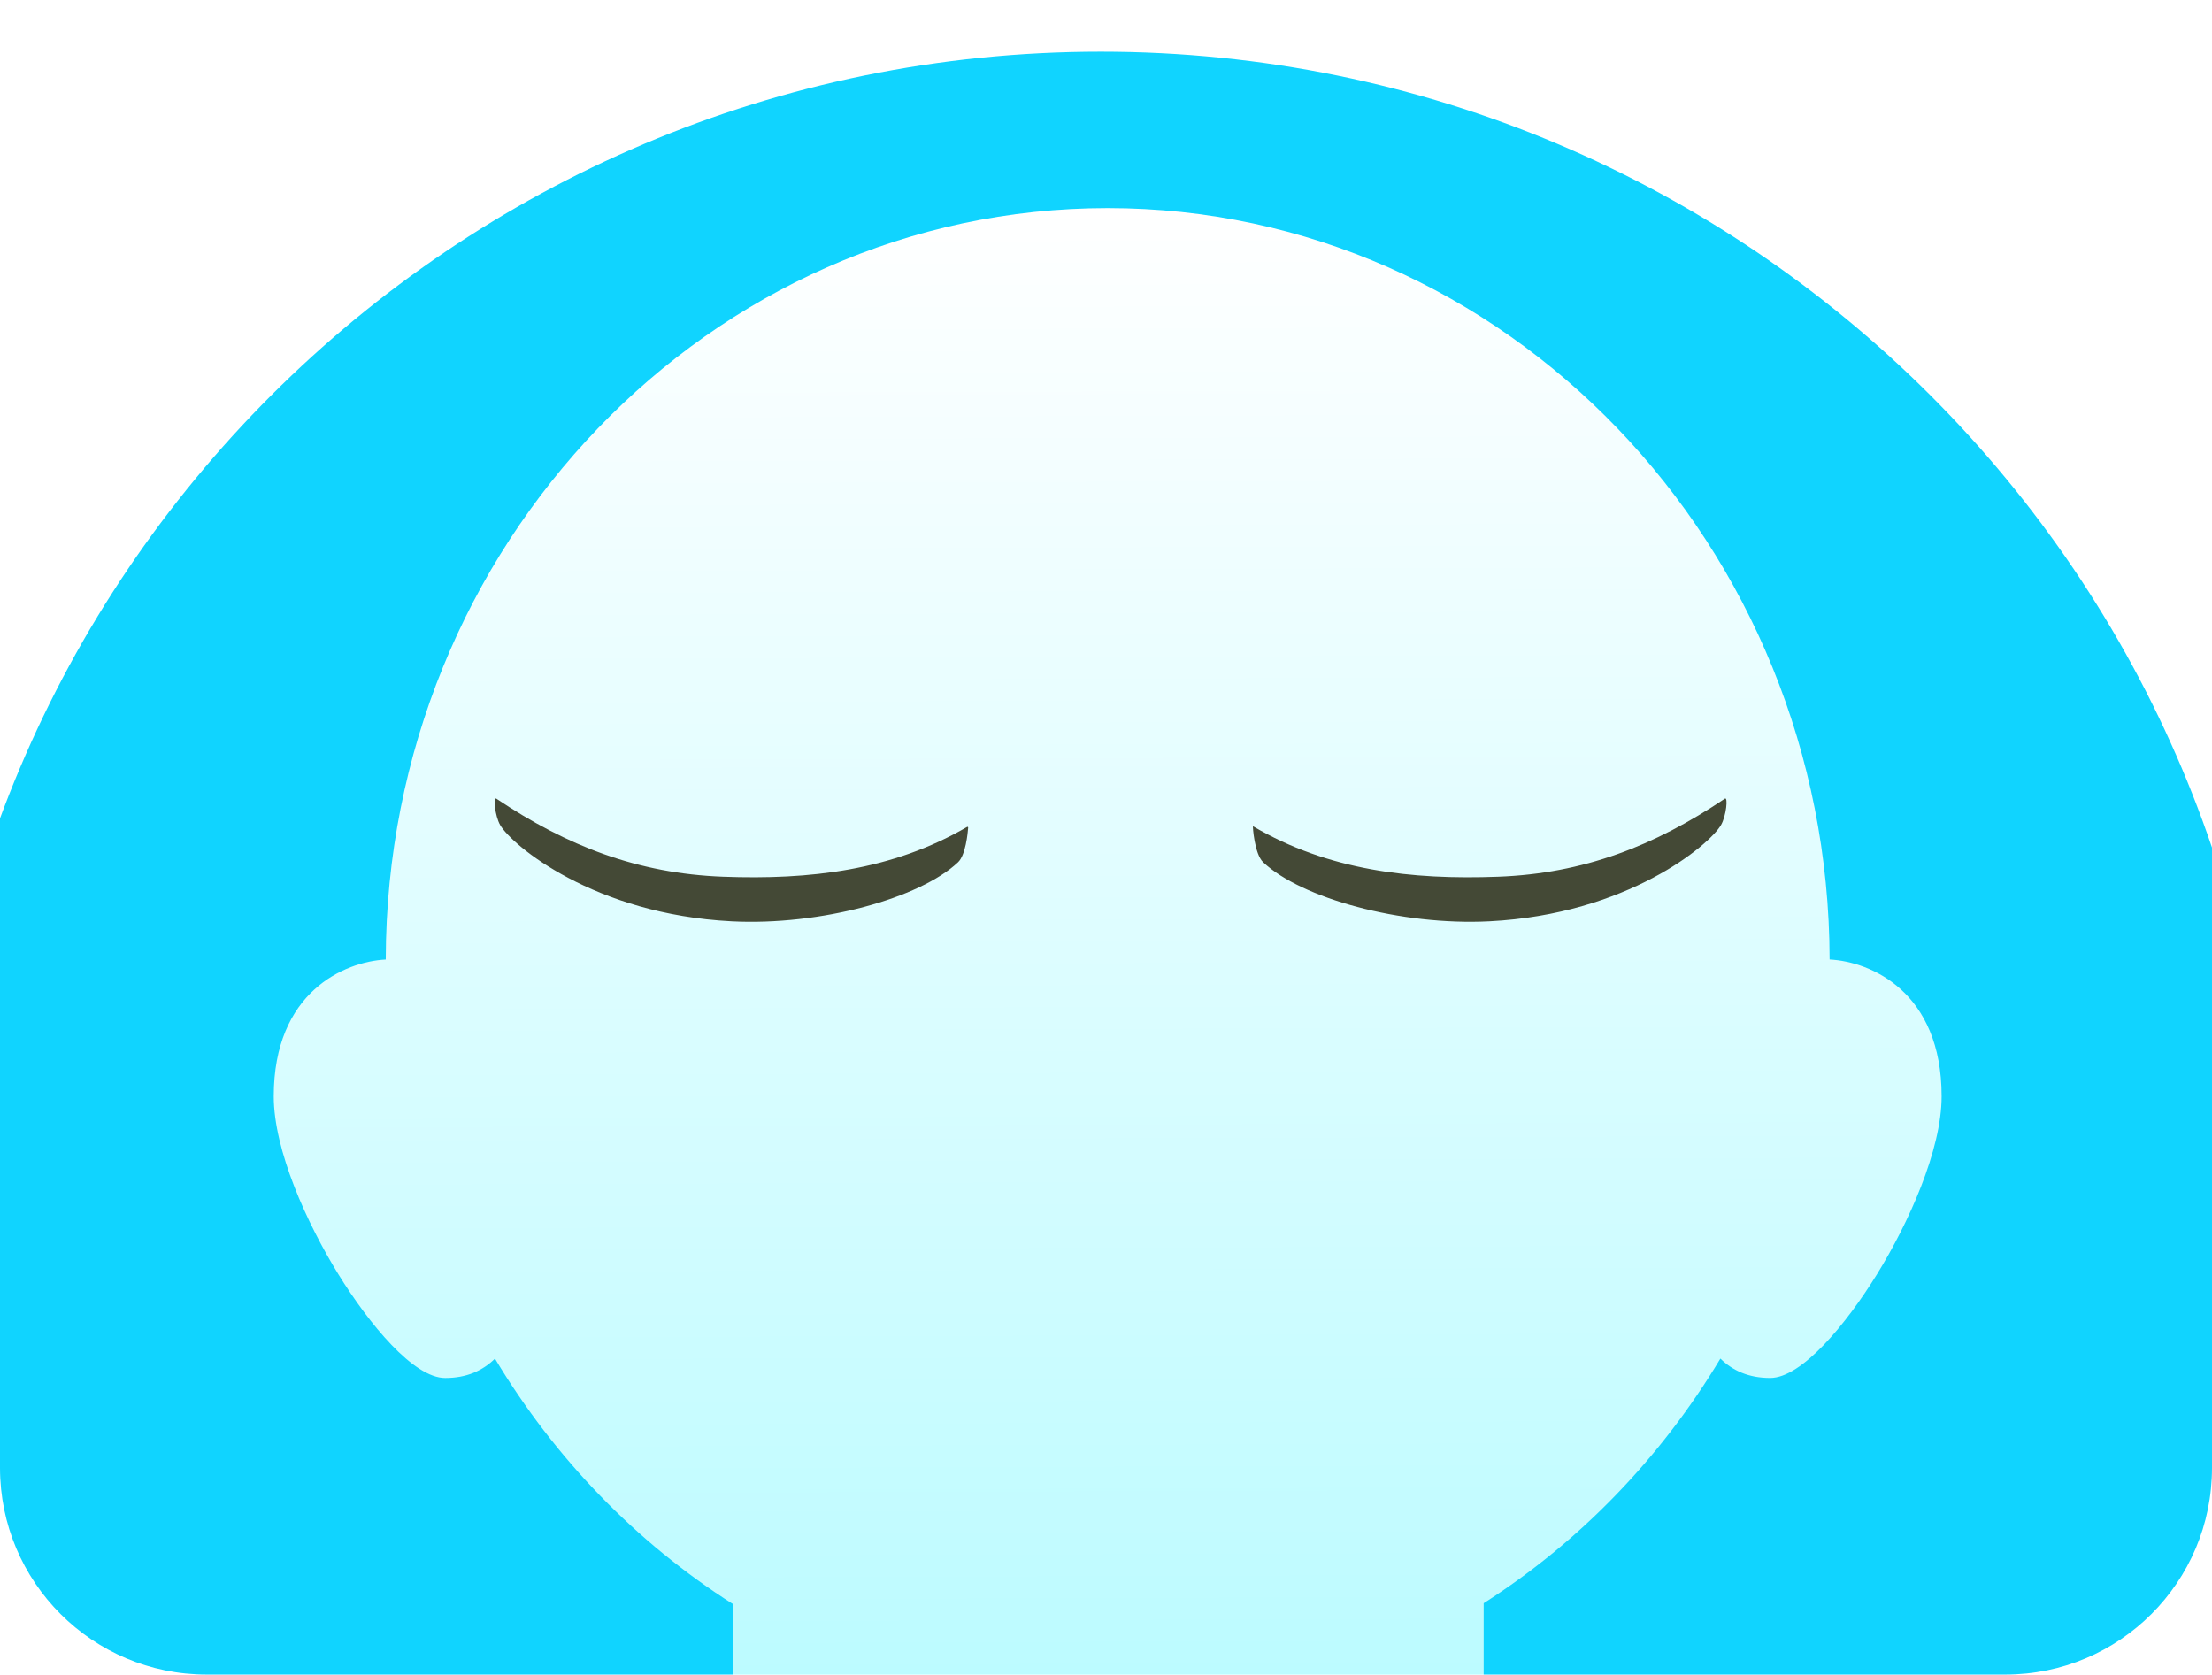
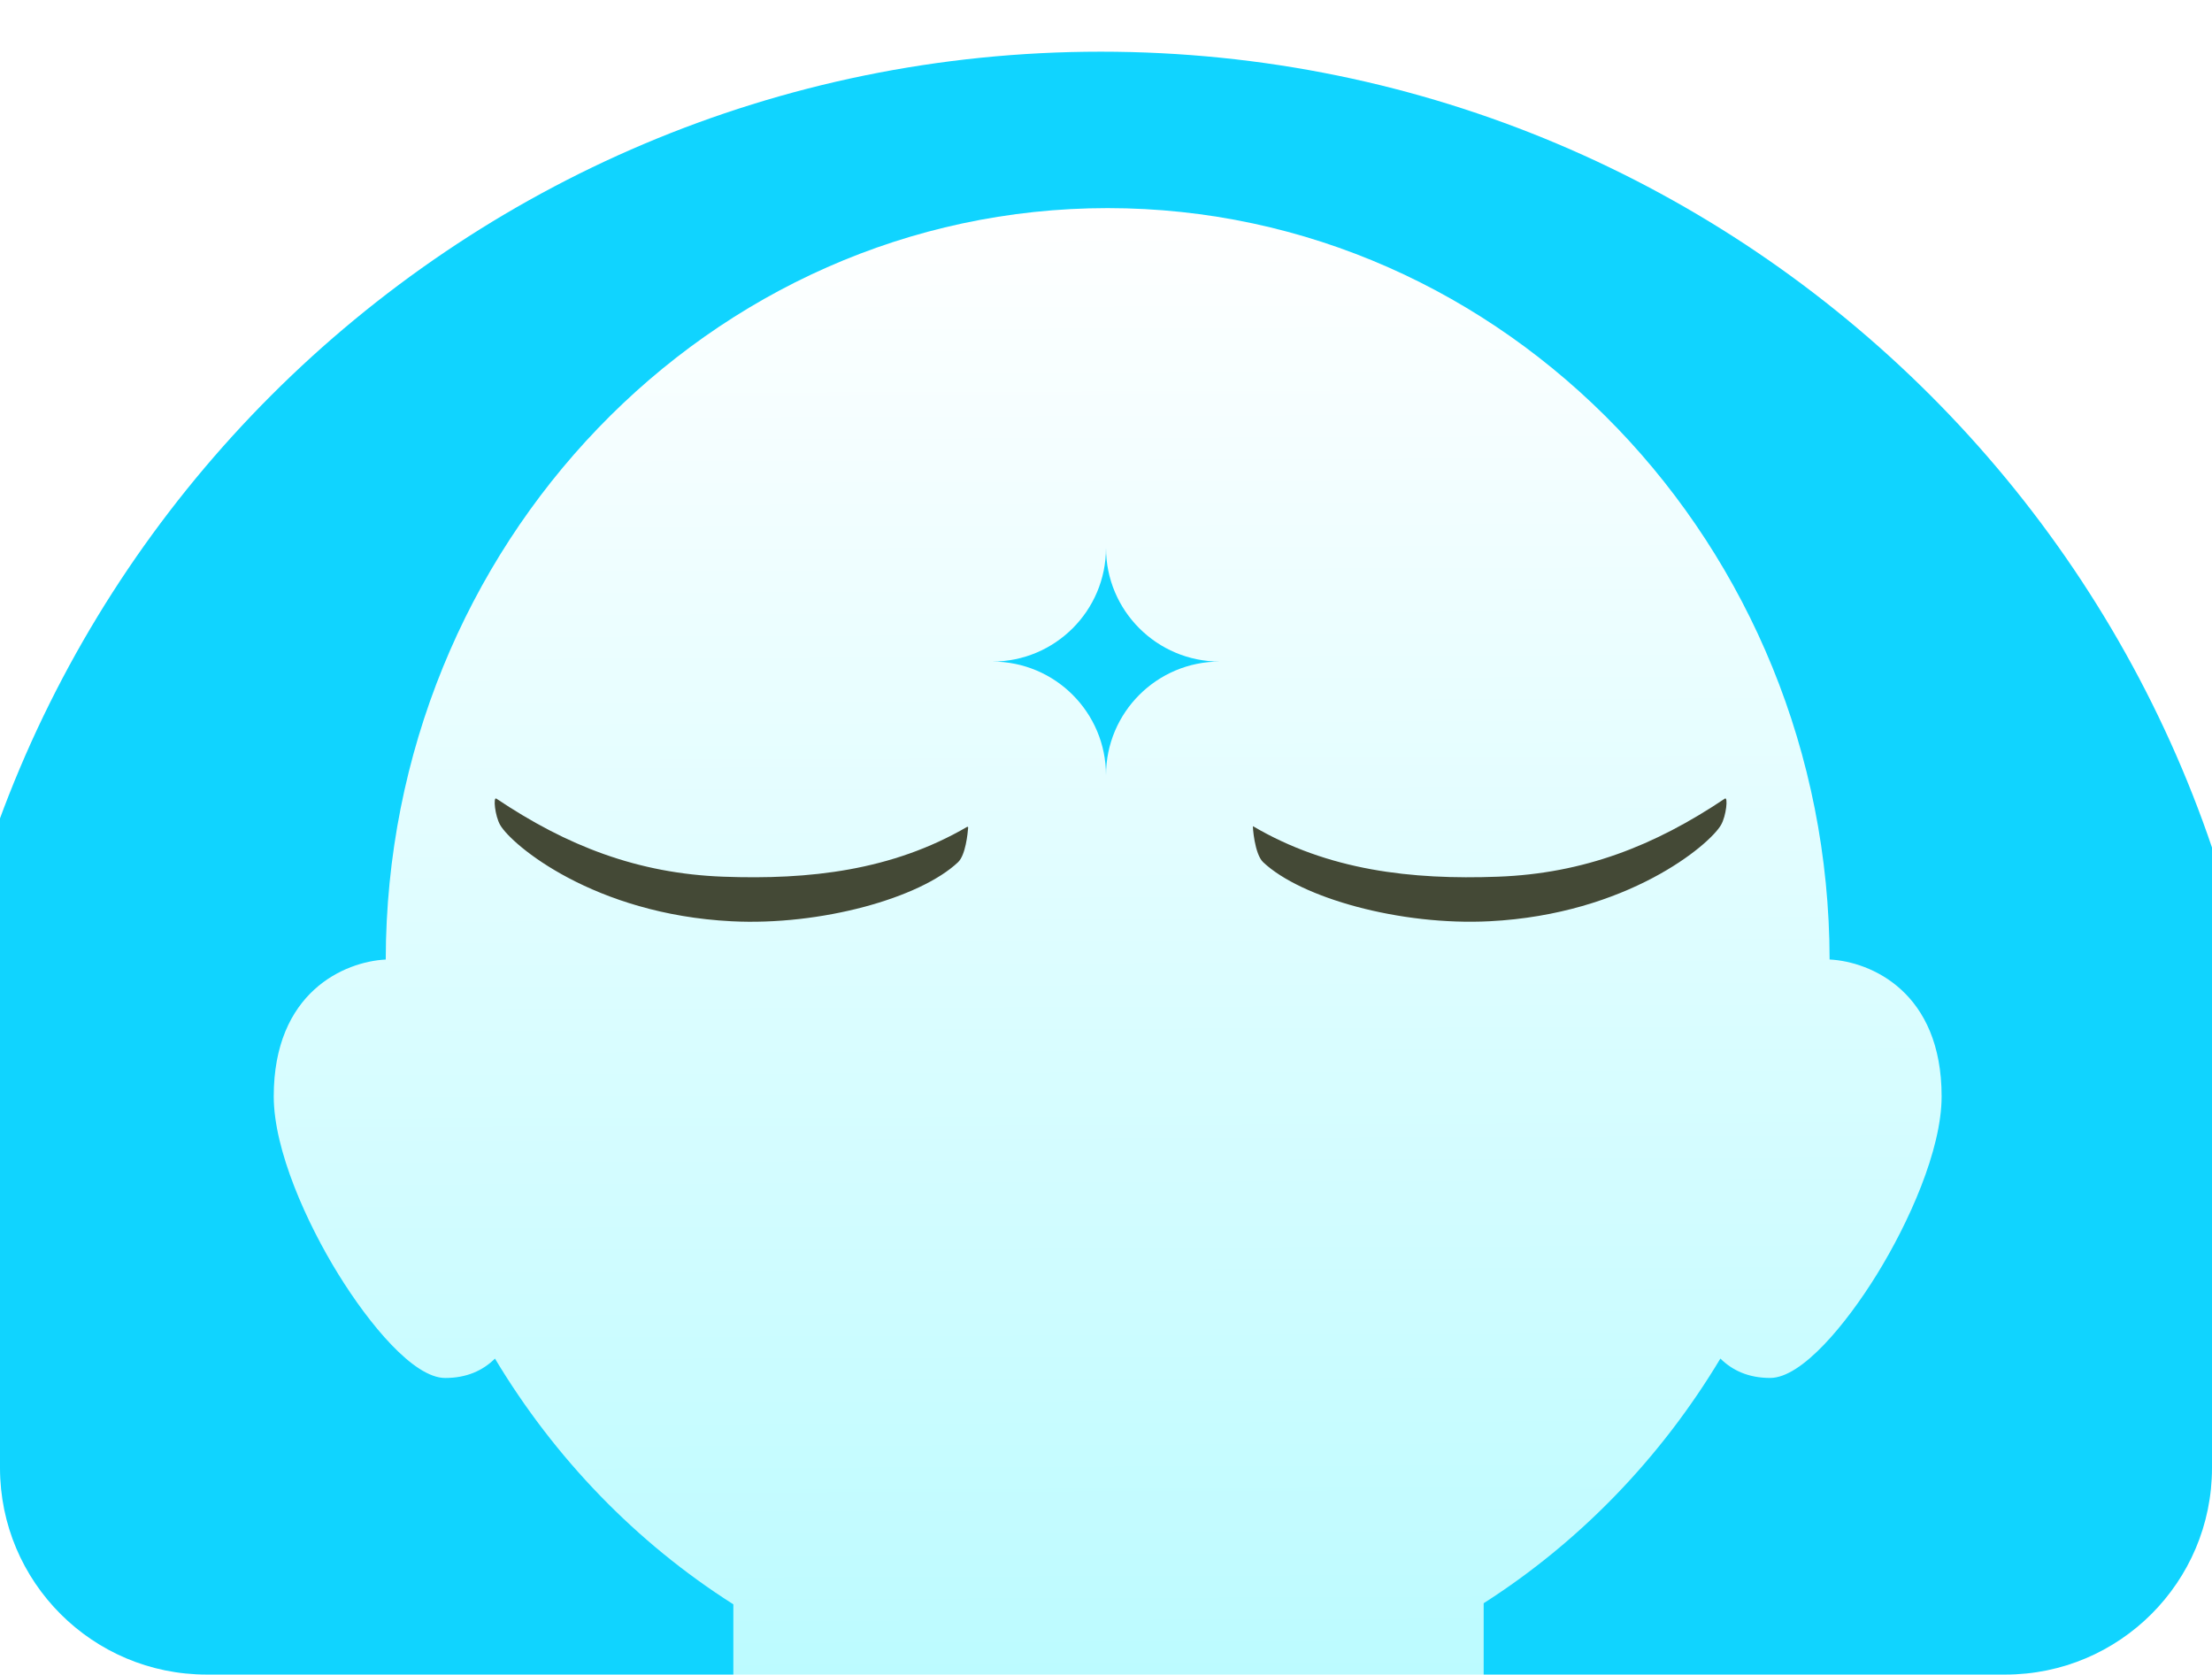
<svg xmlns="http://www.w3.org/2000/svg" width="214" height="162" viewBox="0 0 214 162" fill="none">
-   <g id="Mask group">
-     <mask id="mask0_432_3164" style="mask-type:alpha" maskUnits="userSpaceOnUse" x="0" y="0" width="214" height="162">
-       <rect id="Rectangle 651" width="214" height="162" rx="20" fill="#FBF5EF" />
+   <mask id="mask0_461_2963" style="mask-type:alpha" maskUnits="userSpaceOnUse" x="0" y="0" width="214" height="162">
+     <rect width="214" height="162" rx="20" fill="#FBF5EF" />
+   </mask>
+   <g mask="url(#mask0_461_2963)">
+     <circle cx="106.5" cy="118.5" r="113.5" fill="#10D4FF" />
+     <mask id="mask1_461_2963" style="mask-type:alpha" maskUnits="userSpaceOnUse" x="-7" y="5" width="227" height="227">
+       <circle cx="106.5" cy="118.5" r="113.5" fill="#612C1B" />
    </mask>
-     <g mask="url(#mask0_432_3164)">
-       <g id="Group 39472">
-         <circle id="Ellipse 144" cx="106.5" cy="118.5" r="113.5" fill="#10D4FF" />
-         <g id="Mask group_2">
-           <mask id="mask1_432_3164" style="mask-type:alpha" maskUnits="userSpaceOnUse" x="-7" y="5" width="227" height="227">
-             <circle id="Ellipse 144_2" cx="106.5" cy="118.5" r="113.5" fill="#612C1B" />
-           </mask>
-           <g mask="url(#mask1_432_3164)">
-             <path id="Vector" d="M167.088 197.098C162.524 189.286 157.324 185.804 150.225 185.804H143.537V155.098C152.817 149.171 160.673 141.047 166.438 131.429C167.634 132.607 169.2 133.304 171.255 133.304C174.309 133.304 178.602 128.112 181.599 123.254C184.615 118.365 187.842 111.282 187.842 106.058C187.842 95.965 180.997 93.026 177.005 92.823C176.936 52.73 145.631 20.133 107.16 20.133C68.69 20.133 37.388 52.73 37.319 92.826C33.327 93.03 26.483 95.968 26.483 106.062C26.483 111.288 29.706 118.372 32.725 123.257C35.725 128.115 40.015 133.307 43.069 133.307C45.124 133.307 46.691 132.607 47.886 131.432C53.683 141.106 61.598 149.268 70.947 155.204V177.198C70.947 181.659 67.303 185.288 62.822 185.288H55.5C47.114 185.288 39.494 188.242 34.046 193.61C28.231 199.336 25.158 207.389 25.158 216.895V267.941H184.204L171.836 209.633C170.86 205.038 169.262 200.821 167.088 197.098Z" fill="url(#paint0_linear_432_3164)" />
-           </g>
-         </g>
-         <g id="Group 39471">
-           <g id="Group">
-             <path id="Vector_2" d="M166.87 77.264C160.055 81.835 153.218 84.507 144.926 84.816C136.556 85.129 128.515 84.219 121.217 79.93C121.183 79.912 121.359 82.612 122.201 83.411C125.883 86.891 135.507 89.566 144.109 89.127C157.436 88.445 165.384 81.748 166.502 79.806C167.007 78.933 167.199 77.041 166.87 77.264Z" fill="#444936" />
-             <path id="Vector_3" d="M69.965 84.816C61.676 84.506 54.836 81.834 48.021 77.264C47.693 77.044 47.885 78.936 48.386 79.809C49.504 81.75 57.453 88.448 70.78 89.129C79.382 89.569 89.005 86.894 92.687 83.413C93.421 82.72 93.622 80.611 93.665 80.063C93.668 80.007 93.61 79.97 93.56 79.998C86.293 84.228 78.292 85.126 69.965 84.816Z" fill="#444936" />
-           </g>
-         </g>
-       </g>
+     <g mask="url(#mask1_461_2963)">
+       <path d="M167.088 197.098C162.524 189.286 157.324 185.804 150.225 185.804H143.537V155.098C152.817 149.171 160.673 141.047 166.438 131.429C167.634 132.607 169.2 133.304 171.255 133.304C174.309 133.304 178.602 128.112 181.599 123.254C184.615 118.365 187.842 111.282 187.842 106.058C187.842 95.965 180.997 93.026 177.005 92.823C176.936 52.73 145.631 20.133 107.16 20.133C68.69 20.133 37.388 52.73 37.319 92.826C33.327 93.03 26.483 95.968 26.483 106.062C26.483 111.288 29.706 118.372 32.725 123.257C35.725 128.115 40.015 133.307 43.069 133.307C45.124 133.307 46.691 132.607 47.886 131.432C53.683 141.106 61.598 149.268 70.947 155.204V177.198C70.947 181.659 67.303 185.288 62.822 185.288H55.5C47.114 185.288 39.494 188.242 34.046 193.61C28.231 199.336 25.158 207.389 25.158 216.895V267.941H184.204L171.836 209.633C170.86 205.038 169.262 200.821 167.088 197.098Z" fill="url(#paint0_linear_461_2963)" />
    </g>
+     <path d="M166.87 77.26C160.055 81.831 153.218 84.503 144.926 84.812C136.556 85.125 128.515 84.215 121.217 79.926C121.183 79.908 121.359 82.608 122.201 83.407C125.883 86.887 135.507 89.562 144.109 89.123C157.436 88.442 165.384 81.744 166.502 79.802C167.007 78.929 167.199 77.037 166.87 77.26Z" fill="#444936" />
+     <path d="M69.965 84.812C61.676 84.502 54.836 81.83 48.021 77.26C47.693 77.04 47.885 78.932 48.386 79.805C49.504 81.746 57.453 88.444 70.78 89.125C79.382 89.565 89.005 86.89 92.687 83.409C93.421 82.716 93.622 80.607 93.665 80.059C93.668 80.003 93.61 79.966 93.56 79.994C86.293 84.224 78.292 85.122 69.965 84.812Z" fill="#444936" />
  </g>
+   <path fill-rule="evenodd" clip-rule="evenodd" d="M96 64C102.075 64 107 59.075 107 53H107L107 53C107 59.075 111.925 64 118 64C111.925 64 107 68.925 107 75C107 75 107 75 107 75H107C107 68.925 102.075 64 96 64Z" fill="#10D4FF" />
  <defs>
-     <linearGradient id="paint0_linear_432_3164" x1="106.5" y1="20.133" x2="107" y2="162" gradientUnits="userSpaceOnUse">
+     <linearGradient id="paint0_linear_461_2963" x1="106.5" y1="20.133" x2="107" y2="162" gradientUnits="userSpaceOnUse">
      <stop stop-color="white" />
      <stop offset="1" stop-color="#BCFBFF" />
    </linearGradient>
  </defs>
</svg>
